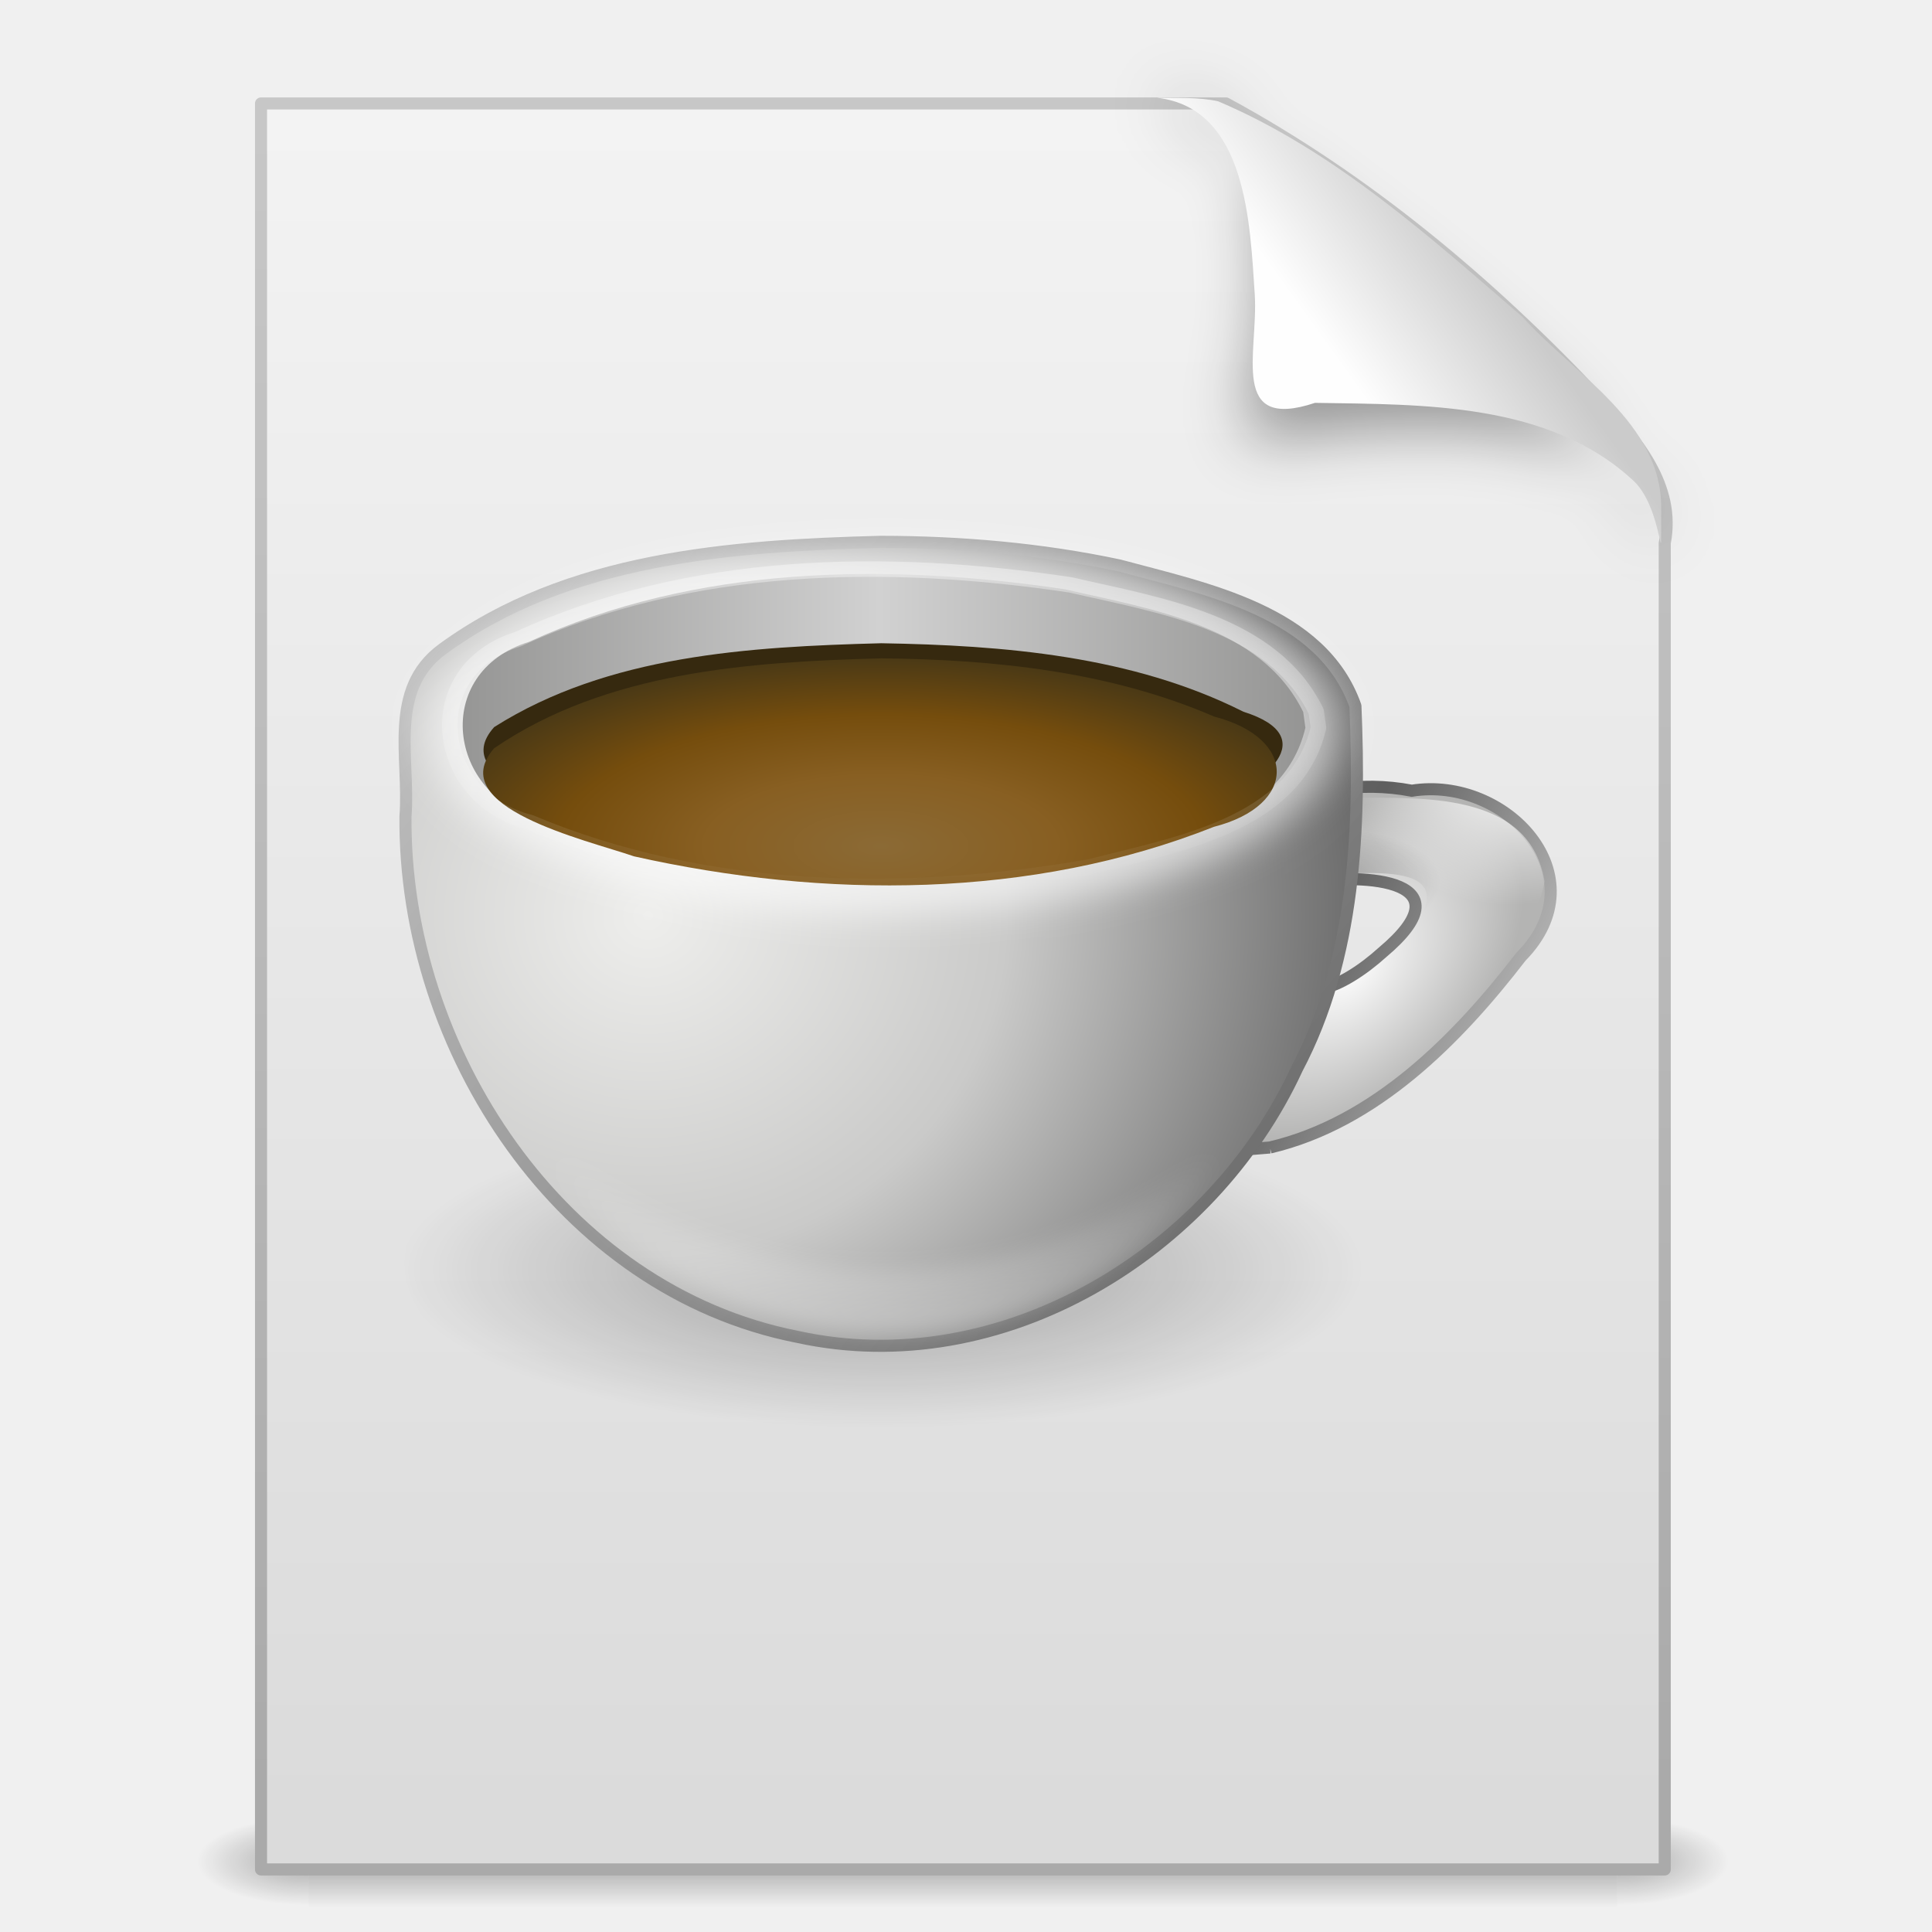
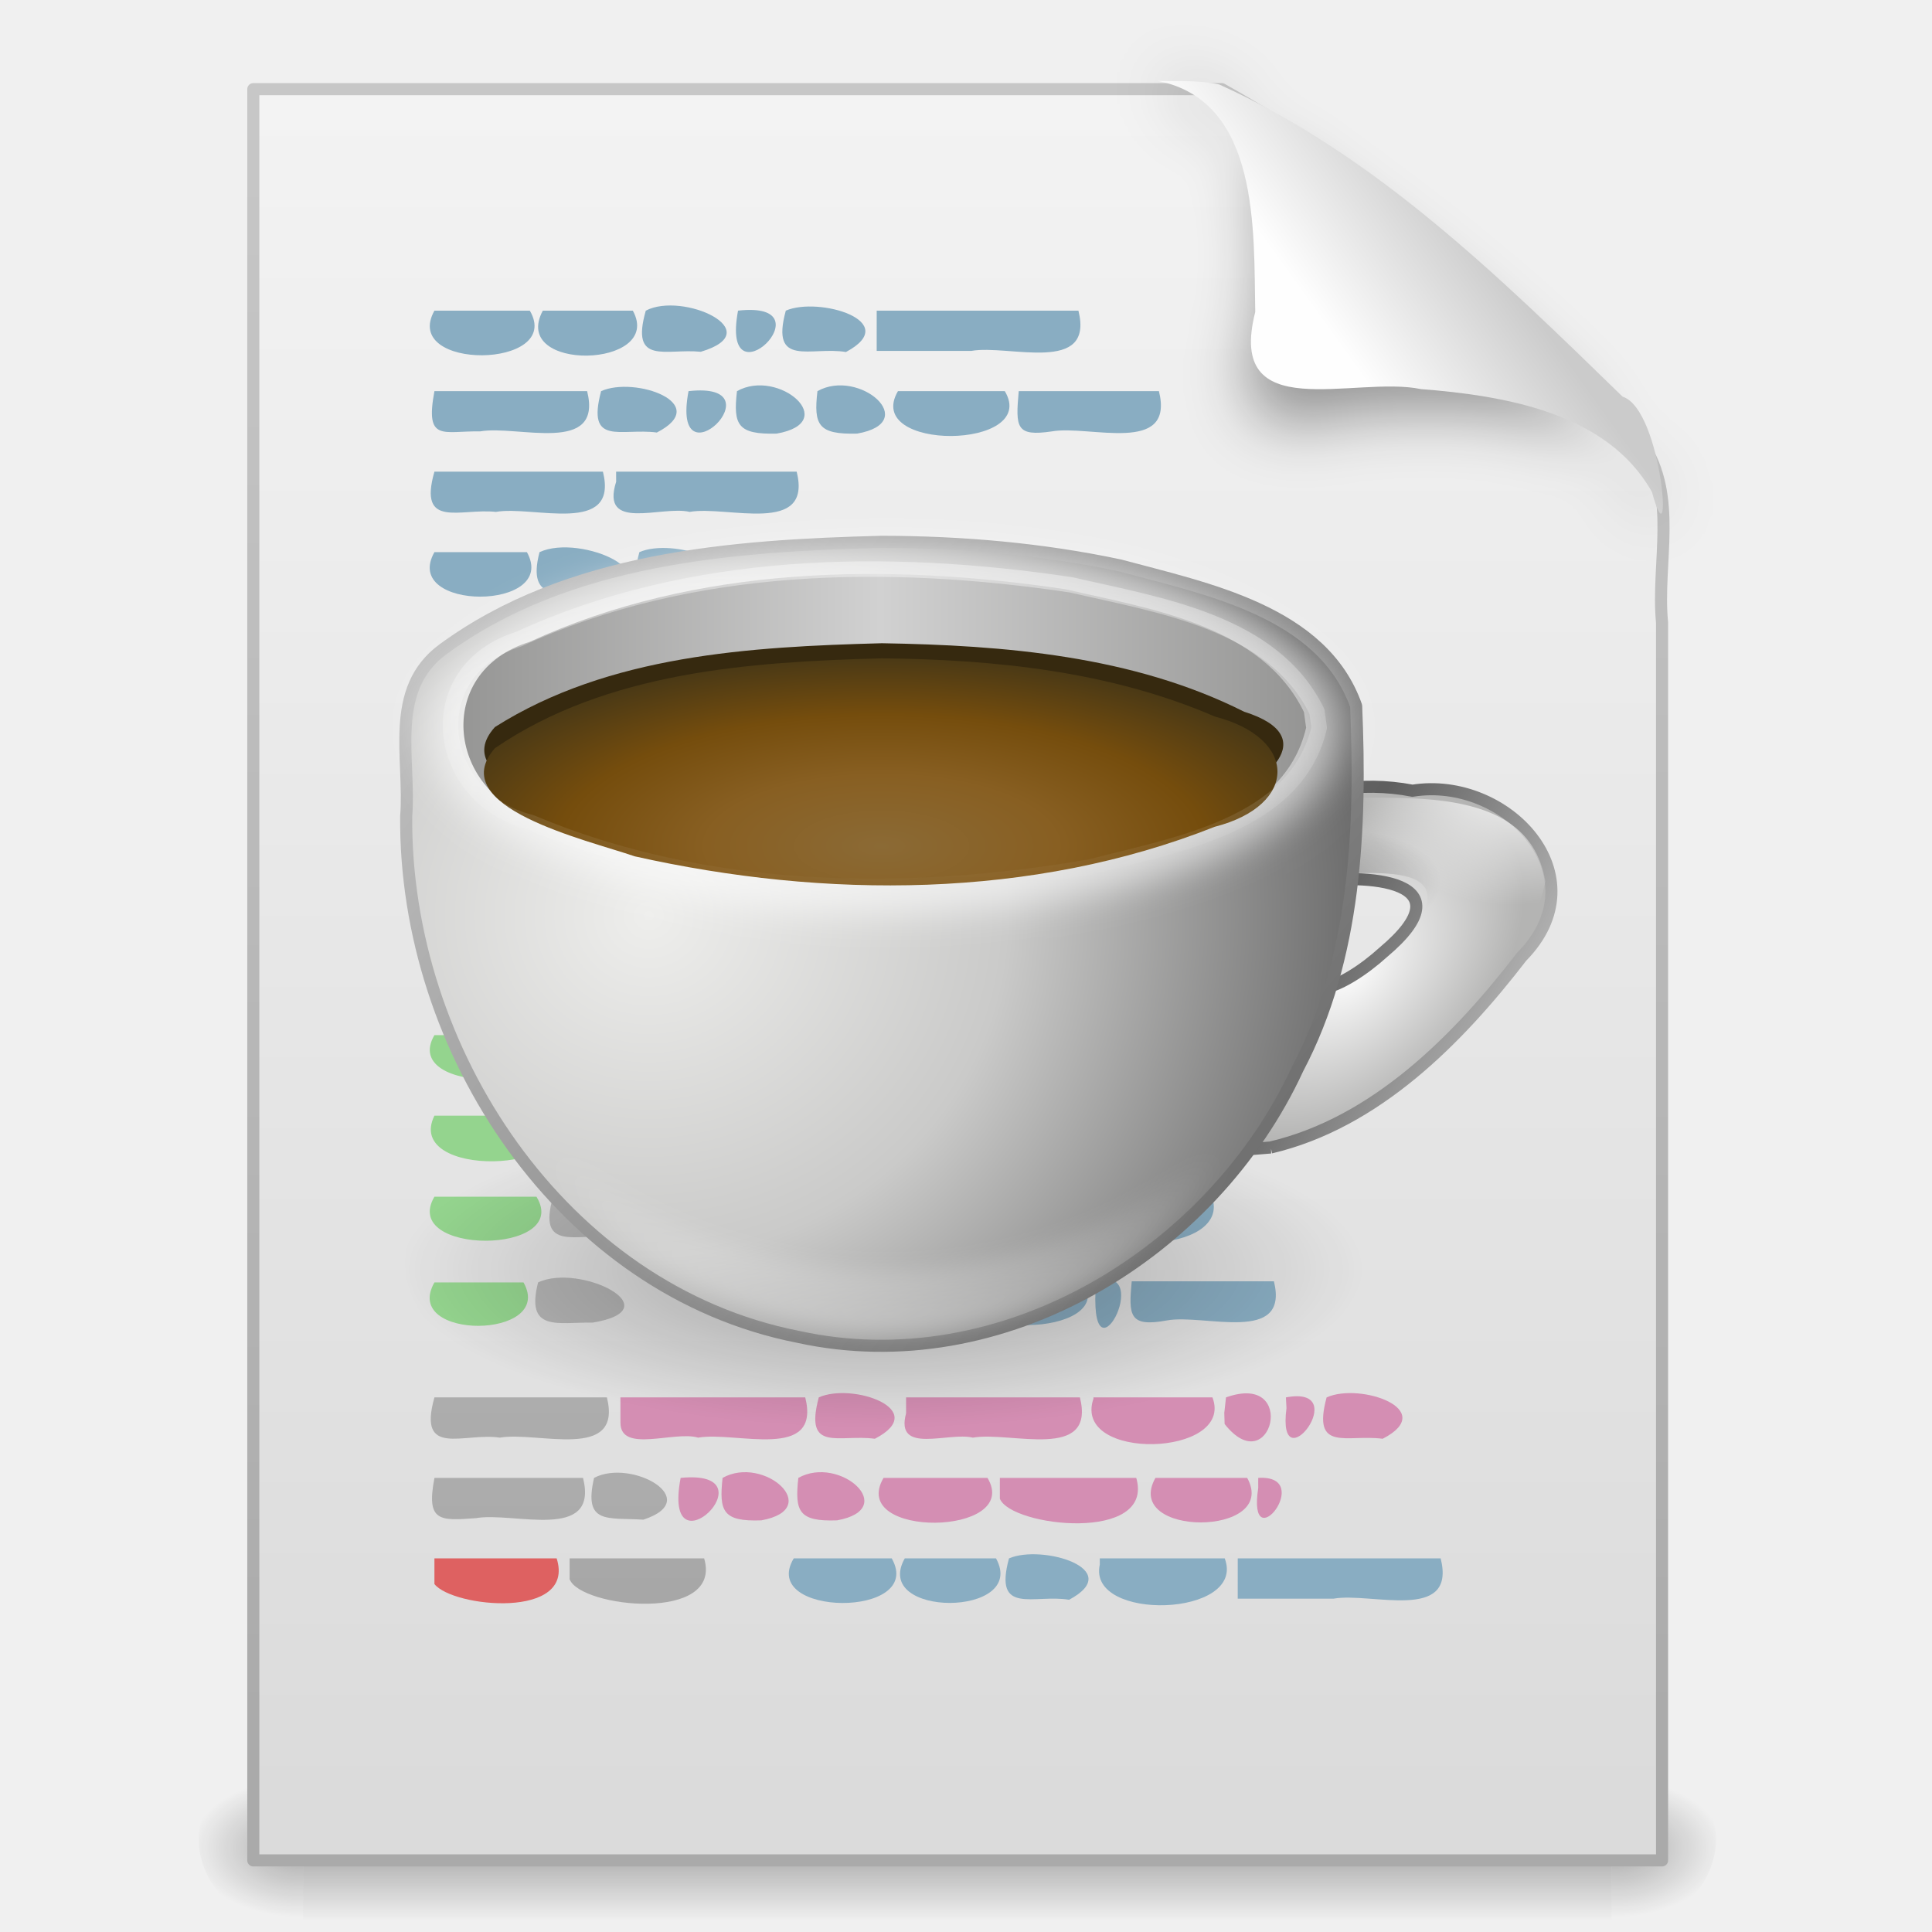
- <svg xmlns="http://www.w3.org/2000/svg" xmlns:xlink="http://www.w3.org/1999/xlink" height="64" version="1.1" viewBox="0 0 128 128" width="64">
+ <svg xmlns="http://www.w3.org/2000/svg" xmlns:xlink="http://www.w3.org/1999/xlink" height="64" version="1.1" viewBox="0 0 48 48" width="64">
  <defs>
-     <radialGradient cx="605.71" cy="486.65" gradientTransform="matrix(.059038 0 0 .039201 69.07 98.774)" gradientUnits="userSpaceOnUse" id="i" r="117.14" xlink:href="#a" />
-     <linearGradient id="a">
-       <stop offset="0" />
-       <stop offset="1" stop-opacity="0" />
-     </linearGradient>
-     <radialGradient cx="605.71" cy="486.65" gradientTransform="matrix(-.059038 0 0 .039201 56.93 98.774)" gradientUnits="userSpaceOnUse" id="j" r="117.14" xlink:href="#a" />
-     <linearGradient gradientTransform="matrix(.17251 0 0 .039201 .64822 98.774)" gradientUnits="userSpaceOnUse" id="p" x1="302.86" x2="302.86" y1="366.65" y2="609.51">
+     <linearGradient gradientTransform="matrix(.067325 0 0 .0147 -.34114 37.04)" gradientUnits="userSpaceOnUse" id="r" x1="302.86" x2="302.86" y1="366.65" y2="609.51">
      <stop offset="0" stop-opacity="0" />
      <stop offset="0.5" />
      <stop offset="1" stop-opacity="0" />
    </linearGradient>
-     <linearGradient gradientTransform="matrix(2.1456 0 0 2.3791 158 -2.7519)" gradientUnits="userSpaceOnUse" id="q" x1="-51.786" x2="-51.786" y1="50.786" y2="2.906">
+     <radialGradient cx="605.71" cy="486.65" gradientTransform="matrix(-.02304 0 0 .0147 21.623 37.04)" gradientUnits="userSpaceOnUse" id="aw" r="117.14" xlink:href="#i" />
+     <linearGradient id="i">
+       <stop offset="0" />
+       <stop offset="1" stop-opacity="0" />
+     </linearGradient>
+     <radialGradient cx="605.71" cy="486.65" gradientTransform="matrix(.02304 0 0 .0147 26.361 37.04)" gradientUnits="userSpaceOnUse" id="ax" r="117.14" xlink:href="#i" />
+     <linearGradient gradientTransform="matrix(.8075 0 0 .89483 59.41 -2.9806)" gradientUnits="userSpaceOnUse" id="s" x1="-51.786" x2="-51.786" y1="50.786" y2="2.906">
      <stop offset="0" stop-color="#aaa" />
      <stop offset="1" stop-color="#c8c8c8" />
    </linearGradient>
-     <linearGradient gradientTransform="matrix(2.6571 0 0 2.5422 .14154 .081305)" gradientUnits="userSpaceOnUse" id="r" x1="25.132" x2="25.132" y1="0.985" y2="47.013">
+     <linearGradient gradientTransform="matrix(1 0 0 .95617 -1.0065e-7 -1.9149)" gradientUnits="userSpaceOnUse" id="x" x1="25.132" x2="25.132" y1="0.985" y2="47.013">
      <stop offset="0" stop-color="#f4f4f4" />
      <stop offset="1" stop-color="#dbdbdb" />
    </linearGradient>
-     <filter color-interpolation-filters="sRGB" height="1.329" id="v" width="1.297" x="-0.148" y="-0.164">
+     <filter color-interpolation-filters="sRGB" height="1.329" id="aj" width="1.297" x="-0.148" y="-0.164">
      <feGaussianBlur stdDeviation="0.774" />
    </filter>
-     <linearGradient gradientTransform="matrix(2.6605 0 0 2.7752 .65841 1.4284)" gradientUnits="userSpaceOnUse" id="s" x1="32.892" x2="36.358" y1="8.059" y2="5.457">
+     <linearGradient gradientTransform="matrix(.9977 0 0 1.0407 .1638 -1.1058)" gradientUnits="userSpaceOnUse" id="y" x1="32.892" x2="36.358" y1="8.059" y2="5.457">
      <stop offset="0" stop-color="#fefefe" />
      <stop offset="1" stop-color="#cbcbcb" />
    </linearGradient>
-     <radialGradient cx="62.625" cy="4.625" gradientTransform="matrix(3.0118 0 0 .98823 -127.7 85.924)" gradientUnits="userSpaceOnUse" id="h" r="10.625" xlink:href="#a" />
-     <linearGradient gradientTransform="matrix(2.9977 0 0 2.9997 -12.383 -9.0154)" gradientUnits="userSpaceOnUse" id="o" x1="34.463" x2="39.781" xlink:href="#b" y1="24.868" y2="27.549" />
-     <radialGradient cx="118.48" cy="58.119" gradientTransform="matrix(-.69993 .69721 -.44238 -.44411 200.53 13.805)" gradientUnits="userSpaceOnUse" id="g" r="13.983">
+     <linearGradient gradientTransform="matrix(.66556 0 0 1.4408 4.5203 -11.849)" gradientUnits="userSpaceOnUse" id="az" x1="22.104" x2="22.104" xlink:href="#a" y1="40.124" y2="10.035" />
+     <linearGradient gradientTransform="matrix(1.0096 0 0 1.4408 -.54692 -6.0825)" gradientUnits="userSpaceOnUse" id="j" x1="22.104" x2="22.104" xlink:href="#a" y1="40.124" y2="10.035" />
+     <linearGradient gradientTransform="matrix(1.0228 0 0 1.4408 -.69869 -6.5277)" gradientUnits="userSpaceOnUse" id="ba" x1="22.104" x2="22.104" xlink:href="#a" y1="40.124" y2="10.035" />
+     <linearGradient gradientTransform="matrix(.33421 0 0 1.4207 9.679 -1.238)" gradientUnits="userSpaceOnUse" id="bd" x1="22.104" x2="22.104" xlink:href="#a" y1="40.124" y2="10.035" />
+     <linearGradient gradientTransform="matrix(.48763 0 0 1.4407 7.7773 .40824)" gradientUnits="userSpaceOnUse" id="be" x1="22.104" x2="22.104" xlink:href="#a" y1="40.124" y2="10.035" />
+     <linearGradient gradientTransform="matrix(.3695 0 0 1.4205 9.0116 2.7803)" gradientUnits="userSpaceOnUse" id="q" x1="22.104" x2="22.104" xlink:href="#a" y1="40.124" y2="10.035" />
+     <linearGradient gradientTransform="matrix(.38146 0 0 1.4009 8.4789 5.2584)" gradientUnits="userSpaceOnUse" id="bb" x1="22.104" x2="22.104" xlink:href="#a" y1="40.124" y2="10.035" />
+     <linearGradient gradientTransform="matrix(.40636 0 0 1.4408 8.3144 -5.594)" gradientUnits="userSpaceOnUse" id="ay" x1="22.104" x2="22.104" xlink:href="#a" y1="40.124" y2="10.035" />
+     <linearGradient id="a">
+       <stop offset="0" stop-color="#a3a3a3" />
+       <stop offset="1" stop-color="#bababa" />
+     </linearGradient>
+     <linearGradient gradientTransform="matrix(1.7828,0,0,1.4408,-37.939,-28.441)" gradientUnits="userSpaceOnUse" id="bc" x1="22.104" x2="22.104" xlink:href="#a" y1="40.124" y2="10.035" />
+     <radialGradient cx="62.625" cy="4.625" gradientTransform="matrix(3.0118 0 0 .98823 -127.7 85.924)" gradientUnits="userSpaceOnUse" id="aq" r="10.625" xlink:href="#i" />
+     <radialGradient cx="118.48" cy="58.119" gradientTransform="matrix(-.69993 .69721 -.44238 -.44411 200.53 13.805)" gradientUnits="userSpaceOnUse" id="ar" r="13.983">
      <stop offset="0" stop-color="#fefefe" />
      <stop offset="1" stop-color="#b4b4b3" />
    </radialGradient>
-     <radialGradient cx="94.239" cy="62.312" gradientTransform="matrix(-.77938 .039639 -.034542 -.67916 178.37 95.418)" gradientUnits="userSpaceOnUse" id="e" r="13.983">
+     <linearGradient gradientTransform="matrix(2.9977,0,0,2.9997,-12.383,-9.0154)" gradientUnits="userSpaceOnUse" id="al" x1="34.463" x2="39.781" xlink:href="#p" y1="24.868" y2="27.549" />
+     <linearGradient id="p">
+       <stop offset="0" stop-color="#5f5f5f" />
+       <stop offset="1" stop-color="#c6c6c6" />
+     </linearGradient>
+     <radialGradient cx="94.239" cy="62.312" gradientTransform="matrix(-.77938 .039639 -.034542 -.67916 178.37 95.418)" gradientUnits="userSpaceOnUse" id="at" r="13.983">
      <stop offset="0" stop-color="#fff" />
      <stop offset="1" stop-color="#fff" stop-opacity="0" />
    </radialGradient>
-     <radialGradient cx="112.17" cy="51.945" gradientTransform="matrix(-.57065 .047284 -.022968 -.27719 155.18 74.381)" gradientUnits="userSpaceOnUse" id="f" r="13.983" xlink:href="#a" />
-     <linearGradient id="b">
-       <stop offset="0" stop-color="#5f5f5f" />
-       <stop offset="1" stop-color="#c6c6c6" />
-     </linearGradient>
-     <linearGradient gradientTransform="translate(-24.39 40.964)" gradientUnits="userSpaceOnUse" id="k" x1="117.3" x2="53.303" xlink:href="#b" y1="55.031" y2="2.36" />
-     <radialGradient cx="-6.454" cy="29.206" gradientTransform="matrix(-2.204e-8 1.4094 -1.482 0 88.773 76.152)" gradientUnits="userSpaceOnUse" id="c" r="32">
+     <radialGradient cx="112.17" cy="51.945" gradientTransform="matrix(-.57065 .047284 -.022968 -.27719 155.18 74.381)" gradientUnits="userSpaceOnUse" id="as" r="13.983" xlink:href="#i" />
+     <radialGradient cx="-6.454" cy="29.206" gradientTransform="matrix(-2.204e-8,1.4094,-1.482,0,88.773,76.152)" gradientUnits="userSpaceOnUse" id="av" r="32">
      <stop offset="0" stop-color="#eeeeec" />
      <stop offset="0.5" stop-color="#cacac9" />
      <stop offset="1" stop-color="#6b6b6b" />
    </radialGradient>
-     <filter color-interpolation-filters="sRGB" height="1.225" id="u" width="1.113" x="-0.056" y="-0.113">
+     <linearGradient gradientTransform="translate(-24.39,40.964)" gradientUnits="userSpaceOnUse" id="ap" x1="117.3" x2="53.303" xlink:href="#p" y1="55.031" y2="2.36" />
+     <filter color-interpolation-filters="sRGB" height="1.225" id="z" width="1.113" x="-0.056" y="-0.113">
      <feGaussianBlur stdDeviation="1.374" />
    </filter>
-     <linearGradient gradientTransform="matrix(.96042 0 0 .69464 55.389 43.222)" gradientUnits="userSpaceOnUse" id="l" spreadMethod="reflect" x1="5.684" x2="35.033" y1="16.366" y2="16.366">
+     <linearGradient gradientTransform="matrix(.96042 0 0 .69464 55.389 43.222)" gradientUnits="userSpaceOnUse" id="ao" spreadMethod="reflect" x1="5.684" x2="35.033" y1="16.366" y2="16.366">
      <stop offset="0" stop-color="#d1d1d1" />
      <stop offset="1" stop-color="#959594" />
    </linearGradient>
-     <radialGradient cx="8.438" cy="32.535" gradientTransform="matrix(1.185 -3.1361e-8 1.4149e-8 .48005 50.913 46.813)" gradientUnits="userSpaceOnUse" id="d" r="26.406">
+     <radialGradient cx="8.438" cy="32.535" gradientTransform="matrix(1.185 -3.1361e-8 1.4149e-8 .48005 50.913 46.813)" gradientUnits="userSpaceOnUse" id="au" r="26.406">
      <stop offset="0" stop-color="#8b6a35" />
      <stop offset="0.371" stop-color="#885f22" />
      <stop offset="0.686" stop-color="#754d0d" />
      <stop offset="1" stop-color="#483816" />
    </radialGradient>
-     <filter color-interpolation-filters="sRGB" id="t">
-       <feGaussianBlur stdDeviation="0.655" />
-     </filter>
-     <linearGradient gradientTransform="translate(-24.39 40.964)" gradientUnits="userSpaceOnUse" id="m" x1="87.05" x2="87.05" y1="53.75" y2="41.73">
+     <linearGradient gradientTransform="translate(-24.39,40.964)" gradientUnits="userSpaceOnUse" id="an" x1="87.05" x2="87.05" y1="53.75" y2="41.73">
      <stop offset="0" stop-color="#fff" />
      <stop offset="1" stop-color="#fff" stop-opacity="0" />
    </linearGradient>
-     <linearGradient gradientTransform="matrix(.98999 0 0 .7167 55.219 42.861)" gradientUnits="userSpaceOnUse" id="n" x1="-1.937" x2="-1.937" y1="0.988" y2="31.827">
+     <filter color-interpolation-filters="sRGB" id="ak">
+       <feGaussianBlur stdDeviation="0.655" />
+     </filter>
+     <linearGradient gradientTransform="matrix(.98999 0 0 .7167 55.219 42.861)" gradientUnits="userSpaceOnUse" id="am" x1="-1.937" x2="-1.937" y1="0.988" y2="31.827">
      <stop offset="0" stop-color="#fff" />
      <stop offset="1" stop-color="#fff" stop-opacity="0" />
    </linearGradient>
  </defs>
-   <g transform="translate(-.11963 .35888)">
-     <g transform="matrix(1.0408 0 0 .63024 -1.6585 48.685)">
-       <path d="m21.35 113.15h83.3v9.52h-83.3v-9.52z" fill="url(#p)" opacity="0.3" />
-       <path d="m21.35 113.15v9.52c-9.151 0-9.74-9.624 0-9.52z" fill="url(#j)" opacity="0.3" />
-       <path d="m104.65 113.15v9.52c9.151 0 9.74-9.624 0-9.52z" fill="url(#i)" opacity="0.3" />
+   <g transform="translate(-.20679 1.7179)">
+     <g>
+       <path d="m7.738 42.43h32.508v3.57h-32.508z" fill="url(#r)" opacity="0.3" />
+       <path d="m7.738 42.43v3.57c-2.67 0.609-3.877-3.616-0.684-3.517l0.341-0.04z" fill="url(#aw)" opacity="0.3" />
+       <path d="m40.246 42.43v3.57c2.67 0.609 3.877-3.616 0.684-3.517l-0.341-0.04z" fill="url(#ax)" opacity="0.3" />
    </g>
-     <path d="m17.413 6.495h63.933c9.28 5.031 17.545 11.955 24.757 19.644 2.412 2.684 5.051 5.653 4.31 9.485v87.872h-93v-117z" fill="url(#r)" stroke="url(#q)" stroke-linejoin="round" stroke-width="0.8" />
-     <g fill-rule="evenodd" transform="translate(.23925 -.71776)">
-       <path d="m28.617 0.921c2.684 0.056 2.837 3.424 2.635 5.421 0.171 1.221-1.349 3.716 0.788 2.89 2.7-0.201 5.744-0.536 8.132 1.015 0.989 0.716 1.29 2.941 0.468 0.765-2.727-3.533-6.457-6.124-10.005-8.768-0.661-0.458-1.313-0.935-2.019-1.323z" filter="url(#v)" opacity="0.4" transform="matrix(2.6667 0 0 2.6667 .22161 4.3772)" />
-       <path d="m76.534 6.834c5.974 0.692 6.162 8.403 6.478 13.056 0.236 3.848-1.714 9.055 3.99 7.16 7.177 0.115 15.529-0.039 21.114 5.174 2.045 1.923 1.799 7.111 1.822 1.75 0.016-5.587-5.759-8.814-9.163-12.594-6.225-5.385-12.541-11.065-20.192-14.312-1.325-0.288-2.713-0.202-4.05-0.234z" fill="url(#s)" />
+     <path d="m6.5 0.497h24.061c3.981 2.235 7.627 5.193 10.444 8.794 0.9 1.327 0.352 2.967 0.495 4.46v30.752h-35v-44.005z" fill="url(#x)" stroke="url(#s)" stroke-linejoin="round" stroke-width="0.3" />
+     <g fill-rule="evenodd" transform="translate(.35888 -.62804)">
+       <path d="m28.617 0.921c2.991 0.236 2.832 4.001 2.588 6.211-0.892 1.824 0.096 2.738 1.901 2.024 2.561-0.176 5.59-0.352 7.568 1.59 0.536 0.991 0.516 1.641-0.037 0.309-2.841-3.783-6.851-6.438-10.602-9.233-0.463-0.316-0.934-0.62-1.419-0.901z" filter="url(#aj)" opacity="0.4" />
+       <path d="m28.617 0.921c2.534 0.504 2.377 3.72 2.417 5.74-0.73 2.86 2.464 1.574 4.116 1.916 2.076 0.163 4.628 0.582 5.739 2.554 0.539 1.972 0.274-2.046-0.728-2.366-3.022-2.937-6.128-6.002-10.024-7.757-0.5-0.108-1.013-0.076-1.52-0.087z" fill="url(#y)" />
+     </g>
+     <g>
+       <path d="m11 6h2.37c0.849 1.453-3.209 1.504-2.37 0z" fill="#89adc2" />
+       <path d="m13.693 6h2.236c0.789 1.437-3.062 1.542-2.236 0z" fill="#89adc2" />
+       <path d="m16.251 6c0.915-0.481 3.086 0.511 1.366 1.022-0.86-0.088-1.757 0.351-1.366-1.022z" fill="#89adc2" />
+       <path d="m18.543 6c2.319-0.26-0.456 2.439 0 0z" fill="#89adc2" />
+       <path d="m19.73 6c0.818-0.356 2.917 0.268 1.494 1.028-0.864-0.147-1.886 0.404-1.494-1.028z" fill="#89adc2" />
+       <path d="m21.988 6h5.012c0.4 1.6-1.73 0.835-2.66 1h-2.352c1.4e-4 -0.333-2.7e-4 -0.667 2e-4 -1z" fill="#89adc2" />
+       <path d="m11 12h2.298c0.812 1.471-3.134 1.478-2.298 0z" fill="#89adc2" />
+       <path d="m13.611 12c1.039-0.481 3.418 0.636 1.417 1.028-0.861-0.017-1.749 0.246-1.417-1.028z" fill="#89adc2" />
+       <path d="m16.092 12c0.821-0.361 2.884 0.278 1.467 1.028-0.867-0.138-1.855 0.387-1.467-1.028z" fill="#89adc2" />
+       <path d="m11 8h3.794c0.4 1.6-1.73 0.835-2.66 1-0.914-0.017-1.373 0.279-1.134-1z" fill="#89adc2" />
+       <path d="m15.141 8c0.834-0.378 2.783 0.308 1.385 1.028-0.893-0.119-1.753 0.356-1.385-1.028z" fill="#89adc2" />
+       <path d="m17.313 8c2.309-0.258-0.46 2.439 0 0z" fill="#89adc2" />
+       <path d="m18.517 8c1.034-0.581 2.596 0.774 0.985 1.055-0.962 0.024-1.084-0.207-0.985-1.055z" fill="#89adc2" />
+       <path d="m20.516 8c1.034-0.581 2.596 0.774 0.985 1.055-0.962 0.024-1.084-0.207-0.985-1.055z" fill="#89adc2" />
+       <path d="m22.516 8h2.655c0.874 1.463-3.534 1.508-2.655 0z" fill="#89adc2" />
+       <path d="m25.516 8h3.484c0.4 1.6-1.73 0.835-2.66 1-0.893 0.131-0.904-0.091-0.823-1z" fill="#89adc2" />
+       <path d="m11 10h4.186c0.4 1.6-1.73 0.835-2.66 1-0.873-0.098-1.939 0.439-1.526-1z" fill="#89adc2" />
+       <path d="m15.514 10h4.486c0.4 1.6-1.73 0.835-2.66 1-0.693-0.166-2.224 0.507-1.825-0.75z" fill="#89adc2" />
+       <path d="m11 15h3.067c0.474 1.532-2.586 1.216-3.067 0.637l-3e-5 -0.318z" fill="#b78ed4" />
+       <path d="m14.393 15h5.607c0.4 1.6-1.73 0.835-2.66 1h-2.947c2.8e-4 -0.333-5.5e-4 -0.667 4e-4 -1z" fill="#d48eb3" />
+       <path d="m11 17h3.085c0.469 1.537-2.591 1.213-3.085 0.637l1e-5 -0.318z" fill="#b78ed4" />
+       <path d="m14.435 17h5.101c0.4 1.6-1.73 0.835-2.66 1h-2.441z" fill="#d48eb3" />
+       <path d="m19.899 17c0.822-0.362 2.88 0.279 1.463 1.028-0.87-0.139-1.848 0.389-1.463-1.028z" fill="#89adc2" />
+       <path d="m22.124 17c0.822-0.362 2.88 0.279 1.463 1.028-0.87-0.139-1.848 0.389-1.463-1.028z" fill="#89adc2" />
+       <path d="m24.348 17h2.757c0.872 1.448-3.648 1.529-2.757 0z" fill="#89adc2" />
+       <path d="m27.426 17c1.618-0.222-0.319 2.715 0 0z" fill="#89adc2" />
+       <path d="m11 37h3.037c0.482 1.525-2.578 1.222-3.037 0.637l-4e-5 -0.319z" fill="#de6161" />
+       <path d="m14.359 37h3.342c0.474 1.606-3.076 1.226-3.342 0.517z" fill="url(#az)" />
+       <path d="m19.927 37h2.435c0.844 1.495-3.312 1.459-2.435 0z" fill="#89adc2" />
+       <path d="m25.275 37c0.818-0.356 2.915 0.268 1.493 1.028-0.864-0.147-1.885 0.404-1.493-1.028z" fill="#89adc2" />
+       <path d="m27.531 37h3.104c0.554 1.464-3.425 1.584-3.104 0.154v-0.121z" fill="#89adc2" />
+       <path d="m30.958 37h5.042c0.4 1.6-1.73 0.835-2.66 1h-2.382c2.1e-4 -0.333-4.1e-4 -0.667 3e-4 -1z" fill="#89adc2" />
+       <path d="m22.685 37h2.268c0.805 1.467-3.102 1.483-2.268 0z" fill="#89adc2" />
+       <path d="m11 35h3.692c0.4 1.6-1.73 0.835-2.66 1-0.897 0.066-1.244 0.096-1.031-1z" fill="url(#j)" />
+       <path d="m14.966 35c0.925-0.492 2.752 0.539 1.224 1.038-0.888-0.058-1.494 0.132-1.224-1.038z" fill="url(#j)" />
+       <path d="m17.117 35c2.344-0.233-0.481 2.51 0 0z" fill="#d48eb3" />
+       <path d="m18.159 35c1.028-0.577 2.53 0.771 0.962 1.055-0.961 0.035-1.051-0.229-0.962-1.055z" fill="#d48eb3" />
+       <path d="m20.041 35c1.028-0.577 2.53 0.771 0.962 1.055-0.961 0.035-1.051-0.229-0.962-1.055z" fill="#d48eb3" />
+       <path d="m22.158 35h2.583c0.869 1.455-3.475 1.515-2.583 0z" fill="#d48eb3" />
+       <path d="m25.048 35h3.389c0.465 1.618-3.111 1.217-3.389 0.517z" fill="#d48eb3" />
+       <path d="m28.913 35h2.28c0.808 1.469-3.114 1.481-2.28 0z" fill="#d48eb3" />
+       <path d="m31.467 35c1.445-0.088-0.284 2.095 3.6e-4 0.25z" fill="#d48eb3" />
+       <path d="m11 33h4.285c0.4 1.6-1.73 0.835-2.66 1-0.886-0.136-2.053 0.515-1.625-1z" fill="url(#ba)" />
+       <path d="m15.621 33h4.592c0.4 1.6-1.73 0.835-2.66 1-0.588-0.176-1.921 0.392-1.931-0.362z" fill="#d48eb3" />
+       <path d="m20.549 33c0.833-0.376 2.793 0.305 1.393 1.028-0.89-0.121-1.763 0.359-1.393-1.028z" fill="#d48eb3" />
+       <path d="m22.718 33h4.319c0.4 1.6-1.73 0.835-2.66 1-0.606-0.148-1.94 0.432-1.659-0.604z" fill="#d48eb3" />
+       <path d="m30.666 33c1.819-0.651 1.117 2.123-0.034 0.661l-8e-3 -0.276z" fill="#d48eb3" />
+       <path d="m27.373 33h2.957c0.562 1.483-3.495 1.603-2.957 0.032z" fill="#d48eb3" />
+       <path d="m32.155 33c1.708-0.321-0.238 2.208 0.014 0.268z" fill="#d48eb3" />
+       <path d="m33.166 33c0.833-0.376 2.793 0.305 1.393 1.028-0.887-0.118-1.764 0.35-1.393-1.028z" fill="#d48eb3" />
+       <path d="m20 26c0.828-0.37 2.834 0.293 1.426 1.028-0.88-0.129-1.803 0.373-1.426-1.028z" fill="#89adc2" />
+       <path d="m22.178 26h4.836c0.4 1.6-1.73 0.835-2.66 1h-2.175z" fill="#89adc2" />
+       <path d="m27.326 26h3.674c0.4 1.6-1.73 0.835-2.66 1-1.038 0.087-1.113 0.06-1.014-1z" fill="#89adc2" />
+       <path d="m20 28h2.445c0.884 1.466-3.351 1.433-2.445 0z" fill="#89adc2" />
+       <path d="m22.777 28h4.275c0.395 1.59-1.735 0.817-2.66 0.986-0.594-0.146-1.909 0.43-1.614-0.604z" fill="#89adc2" />
+       <path d="m27.384 28h2.927c0.557 1.465-3.482 1.585-2.927 0.018z" fill="#89adc2" />
+       <path d="m20 24h2.341c0.844 1.449-3.183 1.51-2.341 0z" fill="#89adc2" />
+       <path d="m25.141 24c0.829-0.371 2.824 0.296 1.418 1.028-0.879-0.124-1.794 0.362-1.418-1.028z" fill="#89adc2" />
+       <path d="m22.651 24h2.18c0.782 1.435-3.011 1.538-2.18 0z" fill="#89adc2" />
+       <path d="m20 30.116c0.816-0.369 2.855 0.295 1.431 1.004-0.85-0.156-1.808 0.392-1.431-1.004z" fill="#89adc2" />
+       <path d="m22.199 30.116c0.816-0.369 2.855 0.295 1.431 1.004-0.85-0.156-1.808 0.392-1.431-1.004z" fill="#89adc2" />
+       <path d="m24.398 30.116h2.725c0.874 1.411-3.61 1.489-2.725 0z" fill="#89adc2" />
+       <path d="m27.439 30.116c1.506-0.473-0.221 2.82 0 0z" fill="#89adc2" />
+       <path d="m28.324 30.116h3.533c0.391 1.58-1.74 0.8-2.66 0.972-0.948 0.175-0.949-0.131-0.873-0.972z" fill="#89adc2" />
+       <path d="m11 24h2.76c0.873 1.431-3.644 1.507-2.76 0z" fill="#94d48e" />
+       <path d="m14.144 24c0.825-0.373 2.822 0.301 1.41 1.016-0.867-0.136-1.786 0.367-1.41-1.016z" fill="url(#bd)" />
+       <path d="m11 26h2.942c0.755 1.453-3.712 1.571-2.942 0z" fill="#94d48e" />
+       <path d="m14.292 26h2.708c0.87 1.443-3.611 1.532-2.708 0z" fill="url(#be)" />
+       <path d="m11 28.014h2.535c0.888 1.45-3.4 1.467-2.535 0z" fill="#94d48e" />
+       <path d="m13.948 28.014c0.901-0.466 3.2 0.484 1.445 1.008-0.821-0.113-1.851 0.389-1.445-1.008z" fill="url(#q)" />
+       <path d="m11 30.144h2.214c0.8 1.424-3.045 1.451-2.214 0z" fill="#94d48e" />
+       <path d="m13.575 30.144c1.036-0.49 3.351 0.665 1.358 0.998-0.858-0.016-1.675 0.248-1.358-0.998z" fill="url(#bb)" />
+       <path d="m11 20h2.359c0.847 1.451-3.199 1.507-2.359 0z" fill="#94d48e" />
+       <path d="m13.743 20h2.257c0.803 1.466-3.091 1.484-2.257 0z" fill="url(#ay)" />
+       <path d="m11 22c2.605-0.363-0.307 2.652 0 0z" fill="url(#bc)" />
    </g>
  </g>
-   <g transform="translate(-2.5497 -6.3785)">
-     <path d="m92.913 90.495c-1.618 6.23-9.409 7.349-14.752 8.846-13.836 2.553-28.554 2.506-41.94-2.167-6.46-0.952-10.262-9.535-2.675-12.124 11.678-5.385 25.029-5.616 37.631-4.504 7.038 0.987 14.757 1.992 20.298 6.826 0.801 0.835 1.446 1.928 1.439 3.122z" fill="url(#h)" fill-rule="evenodd" opacity="0.3" />
-     <path d="m86.69 82.403c6.96-1.639 12.402-7.153 16.636-12.65 5.256-5.344-1.037-11.982-7.241-10.987-6.863-1.323-13.97 2.451-16.341 9.142-2.704 5.149-1.698 14.867 5.788 14.589l1.159-0.094zm2.155-17.545c4.388-0.67 10.954-0.137 5.298 4.617-2.566 2.325-6.521 4.266-5.28-0.646-6e-3 -1.324-0.011-2.647-0.017-3.971z" fill="url(#g)" stroke="url(#o)" stroke-width="0.8" />
-     <path d="m90.202 59.222c-8.404 1.782-13.999 12.665-9.875 20.344 3.607 4.728 10.225 1.632 13.907-1.36 4.385-3.563 9.433-7.63 10.655-13.421-1.082-6.378-9.044-5.454-13.899-5.565l-0.789 3e-3zm-1.438 5.125c3.321 0.13 11.469-1.514 7.026 4.128-1.457 1.973-8.397 7.134-7.41 1.656 0.256-1.802-0.551-4.321 0.384-5.783z" fill="url(#e)" />
-     <path d="m90.202 59.222c-8.404 1.782-13.999 12.665-9.875 20.344 3.607 4.728 10.225 1.632 13.907-1.36 4.385-3.563 9.433-7.63 10.655-13.421-1.082-6.378-9.044-5.454-13.899-5.565l-0.789 3e-3zm-1.438 5.125c3.321 0.13 11.469-1.514 7.026 4.128-1.457 1.973-8.397 7.134-7.41 1.656 0.256-1.802-0.551-4.321 0.384-5.783z" fill="url(#f)" opacity="0.3" />
-     <path d="m60.913 42.276c-9.943 0.256-20.773 1.046-29.053 7.113-3.64 2.668-2.145 7.245-2.447 11.075-0.129 15.428 10.294 31.408 25.97 34.485 13.525 2.966 27.463-5.545 33.098-17.773 3.881-7.354 4.207-16.011 3.869-24.024-2.218-6.295-9.948-7.767-15.653-9.314-5.182-1.099-10.494-1.555-15.784-1.561z" fill="url(#c)" stroke="url(#k)" stroke-linecap="square" stroke-linejoin="round" stroke-width="0.8" />
-     <path d="m35.033 16.366c-0.588 7.588-8.992 11.04-15.323 12.876-12.344 3.031-26.313 2.549-37.424-4.115-4.739-2.56-7.942-9.165-4.04-13.796 6.889-7.928 18.282-9.518 28.261-9.604 9.496 0.314 20.247 2.03 26.75 9.604 1.073 1.45 1.786 3.212 1.775 5.035z" fill="#fff" filter="url(#u)" opacity="0.6" transform="matrix(1.0363 0 0 .83595 55.084 41.04)" />
-     <path d="m89.036 54.59c-1.477 6.32-9.357 7.537-14.716 8.944-11.91 2.051-24.675 1.886-35.943-2.858-6.206-1.532-7.258-9.757-0.784-11.773 11.014-5.072 23.7-5.249 35.514-3.482 5.628 1.303 12.976 2.376 15.784 8.129z" fill="url(#l)" />
+   <g transform="matrix(.375 0 0 .375 -.93821 -2.3921)">
+     <path d="m92.913 90.495c-1.618 6.23-9.409 7.349-14.752 8.846-13.836 2.553-28.554 2.506-41.94-2.167-6.46-0.952-10.262-9.535-2.675-12.124 11.678-5.385 25.029-5.616 37.631-4.504 7.038 0.987 14.757 1.992 20.298 6.826 0.801 0.835 1.446 1.928 1.439 3.122z" fill="url(#aq)" fill-rule="evenodd" opacity="0.3" />
+     <path d="m86.69 82.403c6.96-1.639 12.402-7.153 16.636-12.65 5.256-5.344-1.037-11.982-7.241-10.987-6.863-1.323-13.97 2.451-16.341 9.142-2.704 5.149-1.698 14.867 5.788 14.589l1.159-0.094zm2.155-17.545c4.388-0.67 10.954-0.137 5.298 4.617-2.566 2.325-6.521 4.266-5.28-0.646-6e-3 -1.324-0.011-2.647-0.017-3.971z" fill="url(#ar)" stroke="url(#al)" stroke-width="0.8" />
+     <path d="m90.202 59.222c-8.404 1.782-13.999 12.665-9.875 20.344 3.607 4.728 10.225 1.632 13.907-1.36 4.385-3.563 9.433-7.63 10.655-13.421-1.082-6.378-9.044-5.454-13.899-5.565l-0.789 3e-3zm-1.438 5.125c3.321 0.13 11.469-1.514 7.026 4.128-1.457 1.973-8.397 7.134-7.41 1.656 0.256-1.802-0.551-4.321 0.384-5.783z" fill="url(#at)" />
+     <path d="m90.202 59.222c-8.404 1.782-13.999 12.665-9.875 20.344 3.607 4.728 10.225 1.632 13.907-1.36 4.385-3.563 9.433-7.63 10.655-13.421-1.082-6.378-9.044-5.454-13.899-5.565l-0.789 3e-3zm-1.438 5.125c3.321 0.13 11.469-1.514 7.026 4.128-1.457 1.973-8.397 7.134-7.41 1.656 0.256-1.802-0.551-4.321 0.384-5.783z" fill="url(#as)" opacity="0.3" />
+     <path d="m60.913 42.276c-9.943 0.256-20.773 1.046-29.053 7.113-3.64 2.668-2.145 7.245-2.447 11.075-0.129 15.428 10.294 31.408 25.97 34.485 13.525 2.966 27.463-5.545 33.098-17.773 3.881-7.354 4.207-16.011 3.869-24.024-2.218-6.295-9.948-7.767-15.653-9.314-5.182-1.099-10.494-1.555-15.784-1.561z" fill="url(#av)" stroke="url(#ap)" stroke-linecap="square" stroke-linejoin="round" stroke-width="0.8" />
+     <path d="m35.033 16.366c-0.588 7.588-8.992 11.04-15.323 12.876-12.344 3.031-26.313 2.549-37.424-4.115-4.739-2.56-7.942-9.165-4.04-13.796 6.889-7.928 18.282-9.518 28.261-9.604 9.496 0.314 20.247 2.03 26.75 9.604 1.073 1.45 1.786 3.212 1.775 5.035z" fill="#fff" filter="url(#z)" opacity="0.6" transform="matrix(1.0363 0 0 .83595 55.084 41.04)" />
+     <path d="m89.036 54.59c-1.477 6.32-9.357 7.537-14.716 8.944-11.91 2.051-24.675 1.886-35.943-2.858-6.206-1.532-7.258-9.757-0.784-11.773 11.014-5.072 23.7-5.249 35.514-3.482 5.628 1.303 12.976 2.376 15.784 8.129z" fill="url(#ao)" />
    <path d="m60.911 48.995c-8.699 0.234-18.068 0.772-25.62 5.554-3.356 3.731 6.176 5.672 9.266 6.69 12.618 2.623 26.218 2.671 38.419-1.826 3.264-1.012 7.283-4.207 1.954-5.88-7.375-3.714-15.89-4.403-24.02-4.539z" fill="#36290f" />
-     <path d="m60.911 49.995c-8.73 0.232-18.192 0.881-25.62 5.952-3.413 3.913 6.077 6.069 9.266 7.167 12.592 2.819 26.303 2.845 38.419-1.957 5.54-1.42 5.55-5.872 0.011-7.305-6.916-2.999-14.609-3.785-22.077-3.858z" fill="url(#d)" />
-     <path d="m85.985 78.683c-11.417 15.737-38.028 15.747-49.469 0.032 5.421 13.367 22.489 19.733 35.506 13.807 6.185-2.621 11.339-7.638 13.963-13.839z" fill="url(#m)" filter="url(#t)" opacity="0.3" />
-     <path d="m89.901 54.59c-1.52 6.518-9.643 7.777-15.169 9.228-12.277 2.118-25.435 1.945-37.05-2.949-6.398-1.583-7.481-10.065-0.808-12.147 11.354-5.231 24.429-5.417 36.608-3.592 5.803 1.344 13.378 2.454 16.27 8.387z" fill="none" opacity="0.4" stroke="url(#n)" stroke-linecap="square" stroke-linejoin="round" stroke-width="1.024" />
+     <path d="m60.911 49.995c-8.73 0.232-18.192 0.881-25.62 5.952-3.413 3.913 6.077 6.069 9.266 7.167 12.592 2.819 26.303 2.845 38.419-1.957 5.54-1.42 5.55-5.872 0.011-7.305-6.916-2.999-14.609-3.785-22.077-3.858z" fill="url(#au)" />
+     <path d="m85.985 78.683c-11.417 15.737-38.028 15.747-49.469 0.032 5.421 13.367 22.489 19.733 35.506 13.807 6.185-2.621 11.339-7.638 13.963-13.839z" fill="url(#an)" filter="url(#ak)" opacity="0.3" />
+     <path d="m89.901 54.59c-1.52 6.518-9.643 7.777-15.169 9.228-12.277 2.118-25.435 1.945-37.05-2.949-6.398-1.583-7.481-10.065-0.808-12.147 11.354-5.231 24.429-5.417 36.608-3.592 5.803 1.344 13.378 2.454 16.27 8.387z" fill="none" opacity="0.4" stroke="url(#am)" stroke-linecap="square" stroke-linejoin="round" stroke-width="1.024" />
  </g>
</svg>
